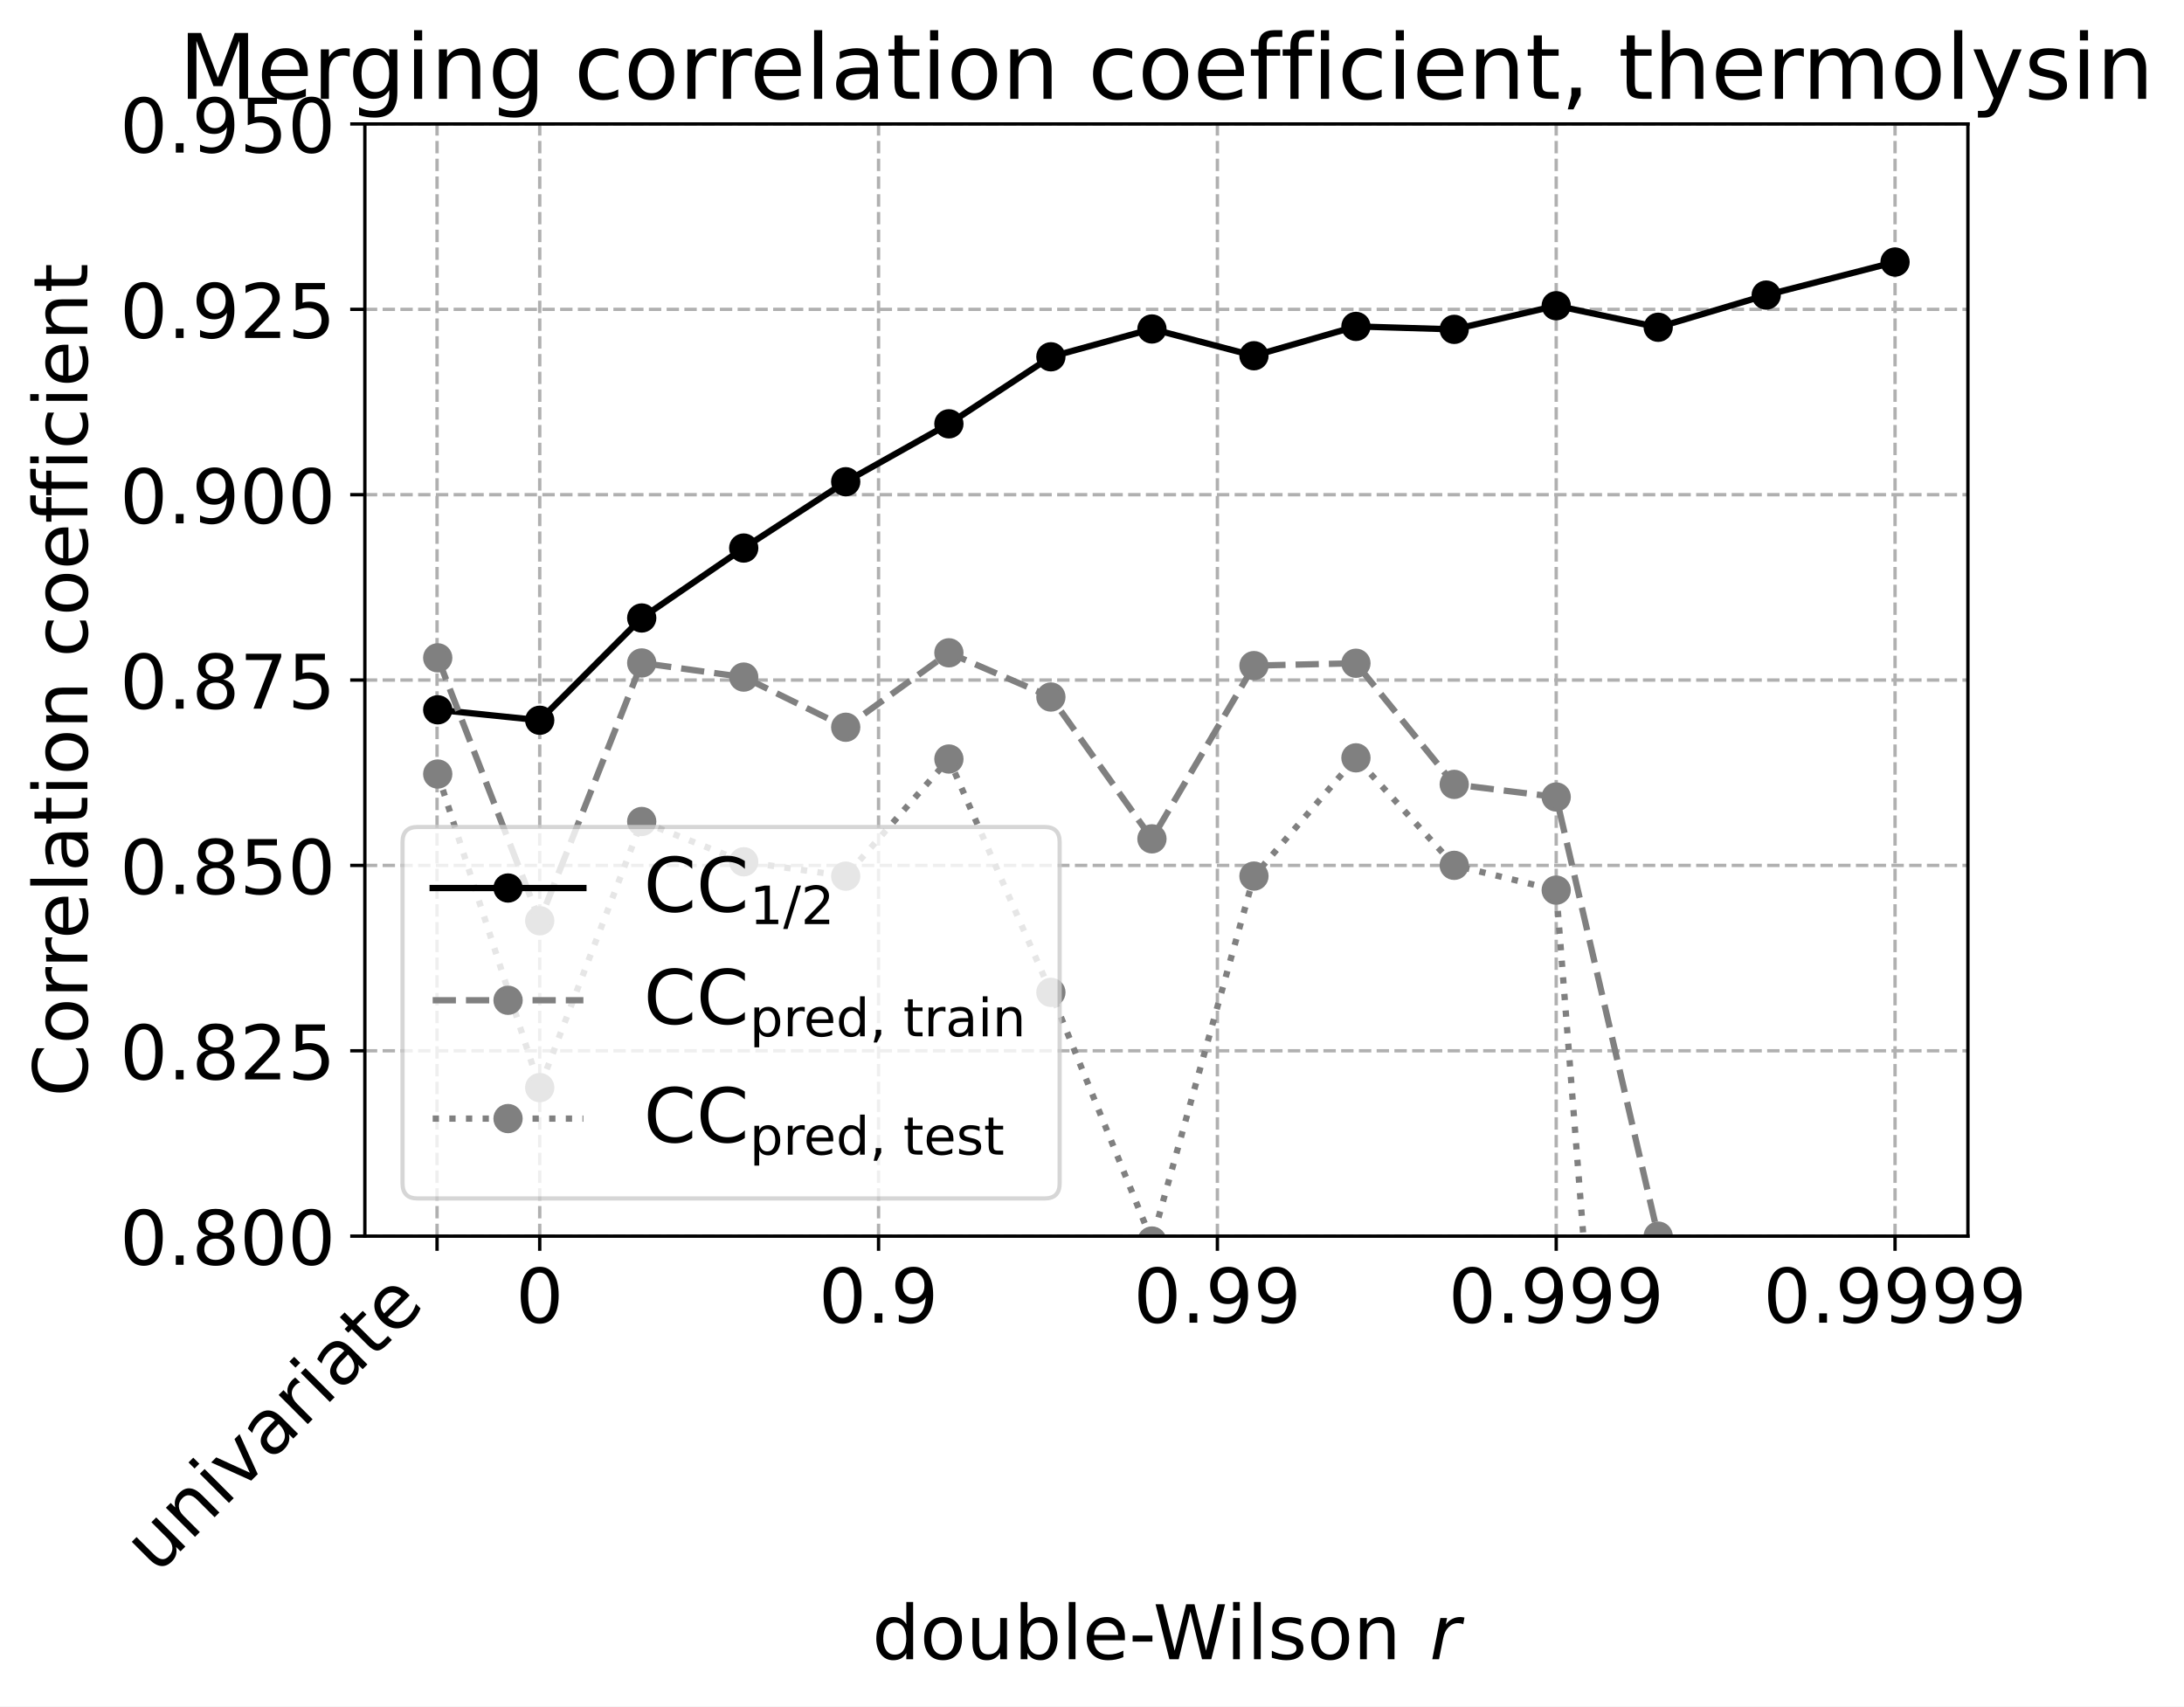
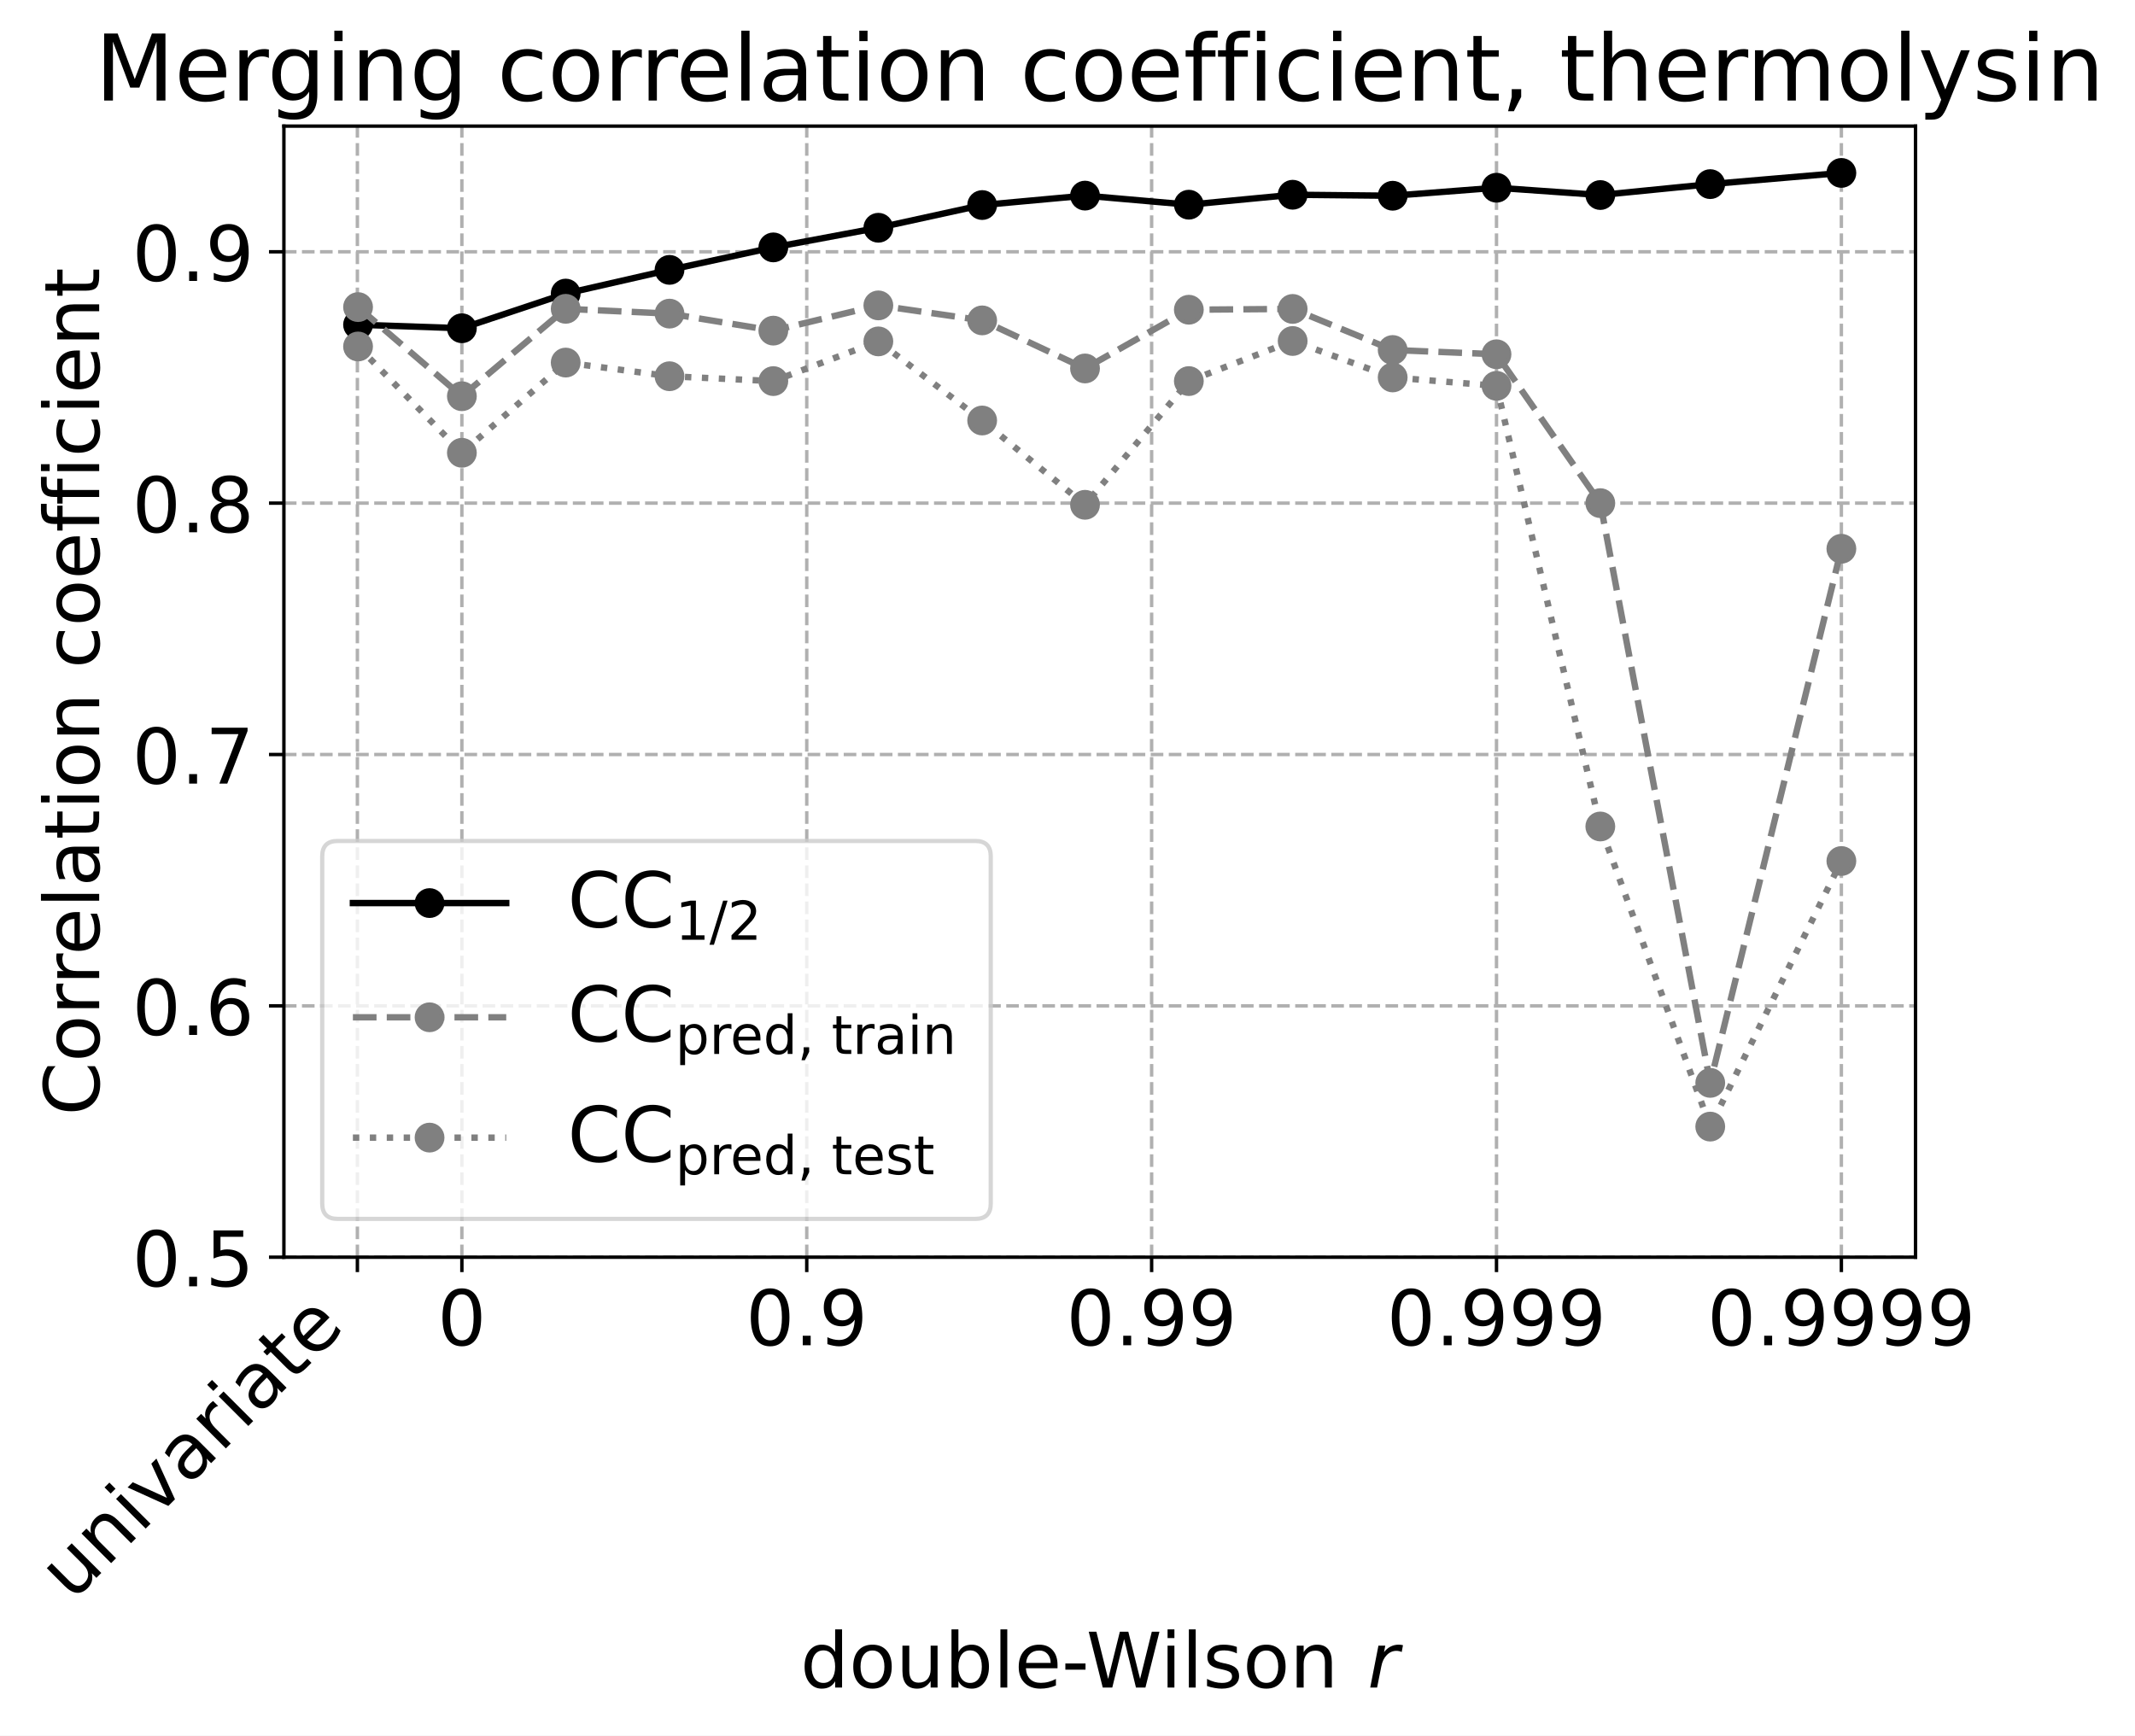
- <svg xmlns="http://www.w3.org/2000/svg" xmlns:xlink="http://www.w3.org/1999/xlink" width="521.678pt" height="407.601pt" viewBox="0 0 521.678 407.601" version="1.1">
+ <svg xmlns="http://www.w3.org/2000/svg" xmlns:xlink="http://www.w3.org/1999/xlink" width="501.273pt" height="407.537pt" viewBox="0 0 501.273 407.537" version="1.1">
  <defs>
    <style type="text/css">*{stroke-linejoin: round; stroke-linecap: butt}</style>
  </defs>
  <g id="figure_1">
    <g id="patch_1">
-       <path d="M 0 407.601  L 521.678 407.601  L 521.678 0  L 0 0  z " style="fill: #ffffff" />
+       <path d="M 0 407.537  L 501.273 407.537  L 501.273 0  L 0 0  z " style="fill: #ffffff" />
    </g>
    <g id="axes_1">
      <g id="patch_2">
-         <path d="M 87.151 295.271  L 470.061 295.271  L 470.061 29.613  L 87.151 29.613  z " style="fill: #ffffff" />
+         <path d="M 66.656 295.207  L 449.745 295.207  L 449.745 29.613  L 66.656 29.613  z " style="fill: #ffffff" />
      </g>
      <g id="matplotlib.axis_1">
        <g id="xtick_1">
          <g id="line2d_1">
-             <path d="M 452.656 295.271  L 452.656 29.613  " clip-path="url(#p4757e6150f)" style="fill: none; stroke-dasharray: 2.96,1.28; stroke-dashoffset: 0; stroke: #b0b0b0; stroke-width: 0.8" />
+             <path d="M 432.332 295.207  L 432.332 29.613  " clip-path="url(#pc3a286c9ad)" style="fill: none; stroke-dasharray: 2.96,1.28; stroke-dashoffset: 0; stroke: #b0b0b0; stroke-width: 0.8" />
          </g>
          <g id="line2d_2">
            <defs>
-               <path id="m4e1658c3b3" d="M 0 0  L 0 3.5  " style="stroke: #000000; stroke-width: 0.8" />
+               <path id="mf266b3d549" d="M 0 0  L 0 3.5  " style="stroke: #000000; stroke-width: 0.8" />
            </defs>
            <g>
-               <use xlink:href="#m4e1658c3b3" x="452.656" y="295.271" style="stroke: #000000; stroke-width: 0.8" />
+               <use xlink:href="#mf266b3d549" x="432.332" y="295.207" style="stroke: #000000; stroke-width: 0.8" />
            </g>
          </g>
          <g id="text_1">
-             <text style="font: 18px 'DejaVu Sans', 'Bitstream Vera Sans', 'Computer Modern Sans Serif', 'Lucida Grande', 'Verdana', 'Geneva', 'Lucid', 'Arial', 'Helvetica', 'Avant Garde', sans-serif; text-anchor: middle" x="452.656" y="315.948" transform="rotate(-0 452.6558 315.9477)">0.9999</text>
+             <text style="font: 18px 'DejaVu Sans', 'Bitstream Vera Sans', 'Computer Modern Sans Serif', 'Lucida Grande', 'Verdana', 'Geneva', 'Lucid', 'Arial', 'Helvetica', 'Avant Garde', sans-serif; text-anchor: middle" x="432.332" y="315.884" transform="rotate(-0 432.3323 315.8841)">0.9999</text>
          </g>
        </g>
        <g id="xtick_2">
          <g id="line2d_3">
-             <path d="M 371.722 295.271  L 371.722 29.613  " clip-path="url(#p4757e6150f)" style="fill: none; stroke-dasharray: 2.96,1.28; stroke-dashoffset: 0; stroke: #b0b0b0; stroke-width: 0.8" />
+             <path d="M 351.36 295.207  L 351.36 29.613  " clip-path="url(#pc3a286c9ad)" style="fill: none; stroke-dasharray: 2.96,1.28; stroke-dashoffset: 0; stroke: #b0b0b0; stroke-width: 0.8" />
          </g>
          <g id="line2d_4">
            <g>
-               <use xlink:href="#m4e1658c3b3" x="371.722" y="295.271" style="stroke: #000000; stroke-width: 0.8" />
+               <use xlink:href="#mf266b3d549" x="351.36" y="295.207" style="stroke: #000000; stroke-width: 0.8" />
            </g>
          </g>
          <g id="text_2">
-             <text style="font: 18px 'DejaVu Sans', 'Bitstream Vera Sans', 'Computer Modern Sans Serif', 'Lucida Grande', 'Verdana', 'Geneva', 'Lucid', 'Arial', 'Helvetica', 'Avant Garde', sans-serif; text-anchor: middle" x="371.722" y="315.948" transform="rotate(-0 371.7218 315.9477)">0.999</text>
+             <text style="font: 18px 'DejaVu Sans', 'Bitstream Vera Sans', 'Computer Modern Sans Serif', 'Lucida Grande', 'Verdana', 'Geneva', 'Lucid', 'Arial', 'Helvetica', 'Avant Garde', sans-serif; text-anchor: middle" x="351.36" y="315.884" transform="rotate(-0 351.3603 315.8841)">0.999</text>
          </g>
        </g>
        <g id="xtick_3">
          <g id="line2d_5">
-             <path d="M 290.788 295.271  L 290.788 29.613  " clip-path="url(#p4757e6150f)" style="fill: none; stroke-dasharray: 2.96,1.28; stroke-dashoffset: 0; stroke: #b0b0b0; stroke-width: 0.8" />
+             <path d="M 270.388 295.207  L 270.388 29.613  " clip-path="url(#pc3a286c9ad)" style="fill: none; stroke-dasharray: 2.96,1.28; stroke-dashoffset: 0; stroke: #b0b0b0; stroke-width: 0.8" />
          </g>
          <g id="line2d_6">
            <g>
-               <use xlink:href="#m4e1658c3b3" x="290.788" y="295.271" style="stroke: #000000; stroke-width: 0.8" />
+               <use xlink:href="#mf266b3d549" x="270.388" y="295.207" style="stroke: #000000; stroke-width: 0.8" />
            </g>
          </g>
          <g id="text_3">
-             <text style="font: 18px 'DejaVu Sans', 'Bitstream Vera Sans', 'Computer Modern Sans Serif', 'Lucida Grande', 'Verdana', 'Geneva', 'Lucid', 'Arial', 'Helvetica', 'Avant Garde', sans-serif; text-anchor: middle" x="290.788" y="315.948" transform="rotate(-0 290.7878 315.9477)">0.99</text>
+             <text style="font: 18px 'DejaVu Sans', 'Bitstream Vera Sans', 'Computer Modern Sans Serif', 'Lucida Grande', 'Verdana', 'Geneva', 'Lucid', 'Arial', 'Helvetica', 'Avant Garde', sans-serif; text-anchor: middle" x="270.388" y="315.884" transform="rotate(-0 270.3882 315.8841)">0.99</text>
          </g>
        </g>
        <g id="xtick_4">
          <g id="line2d_7">
-             <path d="M 209.854 295.271  L 209.854 29.613  " clip-path="url(#p4757e6150f)" style="fill: none; stroke-dasharray: 2.96,1.28; stroke-dashoffset: 0; stroke: #b0b0b0; stroke-width: 0.8" />
+             <path d="M 189.416 295.207  L 189.416 29.613  " clip-path="url(#pc3a286c9ad)" style="fill: none; stroke-dasharray: 2.96,1.28; stroke-dashoffset: 0; stroke: #b0b0b0; stroke-width: 0.8" />
          </g>
          <g id="line2d_8">
            <g>
-               <use xlink:href="#m4e1658c3b3" x="209.854" y="295.271" style="stroke: #000000; stroke-width: 0.8" />
+               <use xlink:href="#mf266b3d549" x="189.416" y="295.207" style="stroke: #000000; stroke-width: 0.8" />
            </g>
          </g>
          <g id="text_4">
-             <text style="font: 18px 'DejaVu Sans', 'Bitstream Vera Sans', 'Computer Modern Sans Serif', 'Lucida Grande', 'Verdana', 'Geneva', 'Lucid', 'Arial', 'Helvetica', 'Avant Garde', sans-serif; text-anchor: middle" x="209.854" y="315.948" transform="rotate(-0 209.8538 315.9477)">0.9</text>
+             <text style="font: 18px 'DejaVu Sans', 'Bitstream Vera Sans', 'Computer Modern Sans Serif', 'Lucida Grande', 'Verdana', 'Geneva', 'Lucid', 'Arial', 'Helvetica', 'Avant Garde', sans-serif; text-anchor: middle" x="189.416" y="315.884" transform="rotate(-0 189.4162 315.8841)">0.9</text>
          </g>
        </g>
        <g id="xtick_5">
          <g id="line2d_9">
-             <path d="M 128.92 295.271  L 128.92 29.613  " clip-path="url(#p4757e6150f)" style="fill: none; stroke-dasharray: 2.96,1.28; stroke-dashoffset: 0; stroke: #b0b0b0; stroke-width: 0.8" />
+             <path d="M 108.444 295.207  L 108.444 29.613  " clip-path="url(#pc3a286c9ad)" style="fill: none; stroke-dasharray: 2.96,1.28; stroke-dashoffset: 0; stroke: #b0b0b0; stroke-width: 0.8" />
          </g>
          <g id="line2d_10">
            <g>
-               <use xlink:href="#m4e1658c3b3" x="128.92" y="295.271" style="stroke: #000000; stroke-width: 0.8" />
+               <use xlink:href="#mf266b3d549" x="108.444" y="295.207" style="stroke: #000000; stroke-width: 0.8" />
            </g>
          </g>
          <g id="text_5">
-             <text style="font: 18px 'DejaVu Sans', 'Bitstream Vera Sans', 'Computer Modern Sans Serif', 'Lucida Grande', 'Verdana', 'Geneva', 'Lucid', 'Arial', 'Helvetica', 'Avant Garde', sans-serif; text-anchor: middle" x="128.92" y="315.948" transform="rotate(-0 128.9198 315.9477)">0</text>
+             <text style="font: 18px 'DejaVu Sans', 'Bitstream Vera Sans', 'Computer Modern Sans Serif', 'Lucida Grande', 'Verdana', 'Geneva', 'Lucid', 'Arial', 'Helvetica', 'Avant Garde', sans-serif; text-anchor: middle" x="108.444" y="315.884" transform="rotate(-0 108.4441 315.8841)">0</text>
          </g>
        </g>
        <g id="xtick_6">
          <g id="line2d_11">
-             <path d="M 104.397 295.271  L 104.397 29.613  " clip-path="url(#p4757e6150f)" style="fill: none; stroke-dasharray: 2.96,1.28; stroke-dashoffset: 0; stroke: #b0b0b0; stroke-width: 0.8" />
+             <path d="M 83.91 295.207  L 83.91 29.613  " clip-path="url(#pc3a286c9ad)" style="fill: none; stroke-dasharray: 2.96,1.28; stroke-dashoffset: 0; stroke: #b0b0b0; stroke-width: 0.8" />
          </g>
          <g id="line2d_12">
            <g>
-               <use xlink:href="#m4e1658c3b3" x="104.397" y="295.271" style="stroke: #000000; stroke-width: 0.8" />
+               <use xlink:href="#mf266b3d549" x="83.91" y="295.207" style="stroke: #000000; stroke-width: 0.8" />
            </g>
          </g>
          <g id="text_6">
-             <text style="font: 18px 'DejaVu Sans', 'Bitstream Vera Sans', 'Computer Modern Sans Serif', 'Lucida Grande', 'Verdana', 'Geneva', 'Lucid', 'Arial', 'Helvetica', 'Avant Garde', sans-serif" transform="translate(37.35843 376.3331) rotate(-45)">univariate</text>
+             <text style="font: 18px 'DejaVu Sans', 'Bitstream Vera Sans', 'Computer Modern Sans Serif', 'Lucida Grande', 'Verdana', 'Geneva', 'Lucid', 'Arial', 'Helvetica', 'Avant Garde', sans-serif" transform="translate(16.87123 376.2695) rotate(-45)">univariate</text>
          </g>
        </g>
        <g id="text_7">
-           <g transform="translate(208.316 396.6573)">
+           <g transform="translate(187.9107 396.5937)">
            <text>
              <tspan style="font: 18px 'DejaVu Sans'" x="0 11.426 22.438 33.847 45.272 50.273 61.348 67.843 85.641 90.642 95.643 105.021 116.033 127.441" y="-0.328">double-Wilson </tspan>
              <tspan style="font: oblique 18px 'DejaVu Sans'" x="133.163" y="-0.328">r</tspan>
            </text>
          </g>
        </g>
      </g>
      <g id="matplotlib.axis_2">
        <g id="ytick_1">
          <g id="line2d_13">
-             <path d="M 87.151 295.271  L 470.061 295.271  " clip-path="url(#p4757e6150f)" style="fill: none; stroke-dasharray: 2.96,1.28; stroke-dashoffset: 0; stroke: #b0b0b0; stroke-width: 0.8" />
+             <path d="M 66.656 295.207  L 449.745 295.207  " clip-path="url(#pc3a286c9ad)" style="fill: none; stroke-dasharray: 2.96,1.28; stroke-dashoffset: 0; stroke: #b0b0b0; stroke-width: 0.8" />
          </g>
          <g id="line2d_14">
            <defs>
-               <path id="m8e220b6752" d="M 0 0  L -3.5 0  " style="stroke: #000000; stroke-width: 0.8" />
+               <path id="m25aaa52e9e" d="M 0 0  L -3.5 0  " style="stroke: #000000; stroke-width: 0.8" />
            </defs>
            <g>
-               <use xlink:href="#m8e220b6752" x="87.151" y="295.271" style="stroke: #000000; stroke-width: 0.8" />
+               <use xlink:href="#m25aaa52e9e" x="66.656" y="295.207" style="stroke: #000000; stroke-width: 0.8" />
            </g>
          </g>
          <g id="text_8">
-             <text style="font: 18px 'DejaVu Sans', 'Bitstream Vera Sans', 'Computer Modern Sans Serif', 'Lucida Grande', 'Verdana', 'Geneva', 'Lucid', 'Arial', 'Helvetica', 'Avant Garde', sans-serif; text-anchor: end" x="80.151" y="302.109" transform="rotate(-0 80.15125 302.1091)">0.800</text>
+             <text style="font: 18px 'DejaVu Sans', 'Bitstream Vera Sans', 'Computer Modern Sans Serif', 'Lucida Grande', 'Verdana', 'Geneva', 'Lucid', 'Arial', 'Helvetica', 'Avant Garde', sans-serif; text-anchor: end" x="59.656" y="302.045" transform="rotate(-0 59.65595 302.0455)">0.5</text>
          </g>
        </g>
        <g id="ytick_2">
          <g id="line2d_15">
-             <path d="M 87.151 250.994  L 470.061 250.994  " clip-path="url(#p4757e6150f)" style="fill: none; stroke-dasharray: 2.96,1.28; stroke-dashoffset: 0; stroke: #b0b0b0; stroke-width: 0.8" />
+             <path d="M 66.656 236.186  L 449.745 236.186  " clip-path="url(#pc3a286c9ad)" style="fill: none; stroke-dasharray: 2.96,1.28; stroke-dashoffset: 0; stroke: #b0b0b0; stroke-width: 0.8" />
          </g>
          <g id="line2d_16">
            <g>
-               <use xlink:href="#m8e220b6752" x="87.151" y="250.994" style="stroke: #000000; stroke-width: 0.8" />
+               <use xlink:href="#m25aaa52e9e" x="66.656" y="236.186" style="stroke: #000000; stroke-width: 0.8" />
            </g>
          </g>
          <g id="text_9">
-             <text style="font: 18px 'DejaVu Sans', 'Bitstream Vera Sans', 'Computer Modern Sans Serif', 'Lucida Grande', 'Verdana', 'Geneva', 'Lucid', 'Arial', 'Helvetica', 'Avant Garde', sans-serif; text-anchor: end" x="80.151" y="257.833" transform="rotate(-0 80.15125 257.8328)">0.825</text>
+             <text style="font: 18px 'DejaVu Sans', 'Bitstream Vera Sans', 'Computer Modern Sans Serif', 'Lucida Grande', 'Verdana', 'Geneva', 'Lucid', 'Arial', 'Helvetica', 'Avant Garde', sans-serif; text-anchor: end" x="59.656" y="243.025" transform="rotate(-0 59.65595 243.0245)">0.6</text>
          </g>
        </g>
        <g id="ytick_3">
          <g id="line2d_17">
-             <path d="M 87.151 206.718  L 470.061 206.718  " clip-path="url(#p4757e6150f)" style="fill: none; stroke-dasharray: 2.96,1.28; stroke-dashoffset: 0; stroke: #b0b0b0; stroke-width: 0.8" />
+             <path d="M 66.656 177.165  L 449.745 177.165  " clip-path="url(#pc3a286c9ad)" style="fill: none; stroke-dasharray: 2.96,1.28; stroke-dashoffset: 0; stroke: #b0b0b0; stroke-width: 0.8" />
          </g>
          <g id="line2d_18">
            <g>
-               <use xlink:href="#m8e220b6752" x="87.151" y="206.718" style="stroke: #000000; stroke-width: 0.8" />
+               <use xlink:href="#m25aaa52e9e" x="66.656" y="177.165" style="stroke: #000000; stroke-width: 0.8" />
            </g>
          </g>
          <g id="text_10">
-             <text style="font: 18px 'DejaVu Sans', 'Bitstream Vera Sans', 'Computer Modern Sans Serif', 'Lucida Grande', 'Verdana', 'Geneva', 'Lucid', 'Arial', 'Helvetica', 'Avant Garde', sans-serif; text-anchor: end" x="80.151" y="213.556" transform="rotate(-0 80.15125 213.5565)">0.850</text>
+             <text style="font: 18px 'DejaVu Sans', 'Bitstream Vera Sans', 'Computer Modern Sans Serif', 'Lucida Grande', 'Verdana', 'Geneva', 'Lucid', 'Arial', 'Helvetica', 'Avant Garde', sans-serif; text-anchor: end" x="59.656" y="184.004" transform="rotate(-0 59.65595 184.0036)">0.7</text>
          </g>
        </g>
        <g id="ytick_4">
          <g id="line2d_19">
-             <path d="M 87.151 162.442  L 470.061 162.442  " clip-path="url(#p4757e6150f)" style="fill: none; stroke-dasharray: 2.96,1.28; stroke-dashoffset: 0; stroke: #b0b0b0; stroke-width: 0.8" />
+             <path d="M 66.656 118.144  L 449.745 118.144  " clip-path="url(#pc3a286c9ad)" style="fill: none; stroke-dasharray: 2.96,1.28; stroke-dashoffset: 0; stroke: #b0b0b0; stroke-width: 0.8" />
          </g>
          <g id="line2d_20">
            <g>
-               <use xlink:href="#m8e220b6752" x="87.151" y="162.442" style="stroke: #000000; stroke-width: 0.8" />
+               <use xlink:href="#m25aaa52e9e" x="66.656" y="118.144" style="stroke: #000000; stroke-width: 0.8" />
            </g>
          </g>
          <g id="text_11">
-             <text style="font: 18px 'DejaVu Sans', 'Bitstream Vera Sans', 'Computer Modern Sans Serif', 'Lucida Grande', 'Verdana', 'Geneva', 'Lucid', 'Arial', 'Helvetica', 'Avant Garde', sans-serif; text-anchor: end" x="80.151" y="169.28" transform="rotate(-0 80.15125 169.2802)">0.875</text>
+             <text style="font: 18px 'DejaVu Sans', 'Bitstream Vera Sans', 'Computer Modern Sans Serif', 'Lucida Grande', 'Verdana', 'Geneva', 'Lucid', 'Arial', 'Helvetica', 'Avant Garde', sans-serif; text-anchor: end" x="59.656" y="124.983" transform="rotate(-0 59.65595 124.9826)">0.8</text>
          </g>
        </g>
        <g id="ytick_5">
          <g id="line2d_21">
-             <path d="M 87.151 118.165  L 470.061 118.165  " clip-path="url(#p4757e6150f)" style="fill: none; stroke-dasharray: 2.96,1.28; stroke-dashoffset: 0; stroke: #b0b0b0; stroke-width: 0.8" />
+             <path d="M 66.656 59.123  L 449.745 59.123  " clip-path="url(#pc3a286c9ad)" style="fill: none; stroke-dasharray: 2.96,1.28; stroke-dashoffset: 0; stroke: #b0b0b0; stroke-width: 0.8" />
          </g>
          <g id="line2d_22">
            <g>
-               <use xlink:href="#m8e220b6752" x="87.151" y="118.165" style="stroke: #000000; stroke-width: 0.8" />
+               <use xlink:href="#m25aaa52e9e" x="66.656" y="59.123" style="stroke: #000000; stroke-width: 0.8" />
            </g>
          </g>
          <g id="text_12">
-             <text style="font: 18px 'DejaVu Sans', 'Bitstream Vera Sans', 'Computer Modern Sans Serif', 'Lucida Grande', 'Verdana', 'Geneva', 'Lucid', 'Arial', 'Helvetica', 'Avant Garde', sans-serif; text-anchor: end" x="80.151" y="125.004" transform="rotate(-0 80.15125 125.0039)">0.900</text>
-           </g>
-         </g>
-         <g id="ytick_6">
-           <g id="line2d_23">
-             <path d="M 87.151 73.889  L 470.061 73.889  " clip-path="url(#p4757e6150f)" style="fill: none; stroke-dasharray: 2.96,1.28; stroke-dashoffset: 0; stroke: #b0b0b0; stroke-width: 0.8" />
-           </g>
-           <g id="line2d_24">
-             <g>
-               <use xlink:href="#m8e220b6752" x="87.151" y="73.889" style="stroke: #000000; stroke-width: 0.8" />
-             </g>
-           </g>
-           <g id="text_13">
-             <text style="font: 18px 'DejaVu Sans', 'Bitstream Vera Sans', 'Computer Modern Sans Serif', 'Lucida Grande', 'Verdana', 'Geneva', 'Lucid', 'Arial', 'Helvetica', 'Avant Garde', sans-serif; text-anchor: end" x="80.151" y="80.728" transform="rotate(-0 80.15125 80.72754)">0.925</text>
-           </g>
-         </g>
-         <g id="ytick_7">
-           <g id="line2d_25">
-             <path d="M 87.151 29.613  L 470.061 29.613  " clip-path="url(#p4757e6150f)" style="fill: none; stroke-dasharray: 2.96,1.28; stroke-dashoffset: 0; stroke: #b0b0b0; stroke-width: 0.8" />
-           </g>
-           <g id="line2d_26">
-             <g>
-               <use xlink:href="#m8e220b6752" x="87.151" y="29.613" style="stroke: #000000; stroke-width: 0.8" />
-             </g>
-           </g>
-           <g id="text_14">
-             <text style="font: 18px 'DejaVu Sans', 'Bitstream Vera Sans', 'Computer Modern Sans Serif', 'Lucida Grande', 'Verdana', 'Geneva', 'Lucid', 'Arial', 'Helvetica', 'Avant Garde', sans-serif; text-anchor: end" x="80.151" y="36.451" transform="rotate(-0 80.15125 36.45122)">0.950</text>
-           </g>
-         </g>
-         <g id="text_15">
-           <text style="font: 18px 'DejaVu Sans', 'Bitstream Vera Sans', 'Computer Modern Sans Serif', 'Lucida Grande', 'Verdana', 'Geneva', 'Lucid', 'Arial', 'Helvetica', 'Avant Garde', sans-serif; text-anchor: middle" x="20.877" y="162.442" transform="rotate(-90 20.87719 162.4416)">Correlation coefficient</text>
-         </g>
-       </g>
-       <g id="line2d_27">
-         <path d="M 104.556 169.551  L 128.92 172.044  L 153.283 147.614  L 177.647 130.908  L 202.01 115.072  L 226.656 101.236  L 251.02 85.228  L 275.157 78.581  L 299.521 84.977  L 323.885 77.97  L 347.358 78.676  L 371.722 73.03  L 396.085 78.173  L 421.884 70.484  L 452.656 62.594  " clip-path="url(#p4757e6150f)" style="fill: none; stroke: #000000; stroke-width: 1.5; stroke-linecap: square" />
+             <text style="font: 18px 'DejaVu Sans', 'Bitstream Vera Sans', 'Computer Modern Sans Serif', 'Lucida Grande', 'Verdana', 'Geneva', 'Lucid', 'Arial', 'Helvetica', 'Avant Garde', sans-serif; text-anchor: end" x="59.656" y="65.962" transform="rotate(-0 59.65595 65.96169)">0.9</text>
+           </g>
+         </g>
+         <g id="text_13">
+           <text style="font: 18px 'DejaVu Sans', 'Bitstream Vera Sans', 'Computer Modern Sans Serif', 'Lucida Grande', 'Verdana', 'Geneva', 'Lucid', 'Arial', 'Helvetica', 'Avant Garde', sans-serif; text-anchor: middle" x="23.287" y="162.41" transform="rotate(-90 23.28689 162.4098)">Correlation coefficient</text>
+         </g>
+       </g>
+       <g id="line2d_23">
+         <path d="M 84.069 76.248  L 108.444 77.078  L 132.819 68.937  L 157.194 63.37  L 181.569 58.092  L 206.227 53.481  L 230.602 48.147  L 254.751 45.932  L 279.126 48.063  L 303.501 45.728  L 326.985 45.963  L 351.36 44.082  L 375.735 45.796  L 401.546 43.233  L 432.332 40.604  " clip-path="url(#pc3a286c9ad)" style="fill: none; stroke: #000000; stroke-width: 1.5; stroke-linecap: square" />
        <defs>
-           <path id="mfdc4a2aaae" d="M 0 3  C 0.796 3 1.559 2.684 2.121 2.121  C 2.684 1.559 3 0.796 3 0  C 3 -0.796 2.684 -1.559 2.121 -2.121  C 1.559 -2.684 0.796 -3 0 -3  C -0.796 -3 -1.559 -2.684 -2.121 -2.121  C -2.684 -1.559 -3 -0.796 -3 0  C -3 0.796 -2.684 1.559 -2.121 2.121  C -1.559 2.684 -0.796 3 0 3  z " style="stroke: #000000" />
+           <path id="m4bb4b03a05" d="M 0 3  C 0.796 3 1.559 2.684 2.121 2.121  C 2.684 1.559 3 0.796 3 0  C 3 -0.796 2.684 -1.559 2.121 -2.121  C 1.559 -2.684 0.796 -3 0 -3  C -0.796 -3 -1.559 -2.684 -2.121 -2.121  C -2.684 -1.559 -3 -0.796 -3 0  C -3 0.796 -2.684 1.559 -2.121 2.121  C -1.559 2.684 -0.796 3 0 3  z " style="stroke: #000000" />
        </defs>
-         <g clip-path="url(#p4757e6150f)">
-           <use xlink:href="#mfdc4a2aaae" x="104.556" y="169.551" style="stroke: #000000" />
-           <use xlink:href="#mfdc4a2aaae" x="128.92" y="172.044" style="stroke: #000000" />
-           <use xlink:href="#mfdc4a2aaae" x="153.283" y="147.614" style="stroke: #000000" />
-           <use xlink:href="#mfdc4a2aaae" x="177.647" y="130.908" style="stroke: #000000" />
-           <use xlink:href="#mfdc4a2aaae" x="202.01" y="115.072" style="stroke: #000000" />
-           <use xlink:href="#mfdc4a2aaae" x="226.656" y="101.236" style="stroke: #000000" />
-           <use xlink:href="#mfdc4a2aaae" x="251.02" y="85.228" style="stroke: #000000" />
-           <use xlink:href="#mfdc4a2aaae" x="275.157" y="78.581" style="stroke: #000000" />
-           <use xlink:href="#mfdc4a2aaae" x="299.521" y="84.977" style="stroke: #000000" />
-           <use xlink:href="#mfdc4a2aaae" x="323.885" y="77.97" style="stroke: #000000" />
-           <use xlink:href="#mfdc4a2aaae" x="347.358" y="78.676" style="stroke: #000000" />
-           <use xlink:href="#mfdc4a2aaae" x="371.722" y="73.03" style="stroke: #000000" />
-           <use xlink:href="#mfdc4a2aaae" x="396.085" y="78.173" style="stroke: #000000" />
-           <use xlink:href="#mfdc4a2aaae" x="421.884" y="70.484" style="stroke: #000000" />
-           <use xlink:href="#mfdc4a2aaae" x="452.656" y="62.594" style="stroke: #000000" />
-         </g>
-       </g>
-       <g id="line2d_28">
-         <path d="M 104.556 157.131  L 128.92 219.936  L 153.283 158.354  L 177.647 161.732  L 202.01 173.715  L 226.656 155.933  L 251.02 166.497  L 275.157 200.371  L 299.521 158.991  L 323.885 158.426  L 347.358 187.362  L 371.722 190.375  L 396.085 295.268  L 403.243 408.601  M 446.018 408.601  L 452.656 327.417  " clip-path="url(#p4757e6150f)" style="fill: none; stroke-dasharray: 5.55,2.4; stroke-dashoffset: 0; stroke: #808080; stroke-width: 1.5" />
+         <g clip-path="url(#pc3a286c9ad)">
+           <use xlink:href="#m4bb4b03a05" x="84.069" y="76.248" style="stroke: #000000" />
+           <use xlink:href="#m4bb4b03a05" x="108.444" y="77.078" style="stroke: #000000" />
+           <use xlink:href="#m4bb4b03a05" x="132.819" y="68.937" style="stroke: #000000" />
+           <use xlink:href="#m4bb4b03a05" x="157.194" y="63.37" style="stroke: #000000" />
+           <use xlink:href="#m4bb4b03a05" x="181.569" y="58.092" style="stroke: #000000" />
+           <use xlink:href="#m4bb4b03a05" x="206.227" y="53.481" style="stroke: #000000" />
+           <use xlink:href="#m4bb4b03a05" x="230.602" y="48.147" style="stroke: #000000" />
+           <use xlink:href="#m4bb4b03a05" x="254.751" y="45.932" style="stroke: #000000" />
+           <use xlink:href="#m4bb4b03a05" x="279.126" y="48.063" style="stroke: #000000" />
+           <use xlink:href="#m4bb4b03a05" x="303.501" y="45.728" style="stroke: #000000" />
+           <use xlink:href="#m4bb4b03a05" x="326.985" y="45.963" style="stroke: #000000" />
+           <use xlink:href="#m4bb4b03a05" x="351.36" y="44.082" style="stroke: #000000" />
+           <use xlink:href="#m4bb4b03a05" x="375.735" y="45.796" style="stroke: #000000" />
+           <use xlink:href="#m4bb4b03a05" x="401.546" y="43.233" style="stroke: #000000" />
+           <use xlink:href="#m4bb4b03a05" x="432.332" y="40.604" style="stroke: #000000" />
+         </g>
+       </g>
+       <g id="line2d_24">
+         <path d="M 84.069 72.109  L 108.444 93.039  L 132.819 72.516  L 157.194 73.642  L 181.569 77.635  L 206.227 71.709  L 230.602 75.23  L 254.751 86.518  L 279.126 72.728  L 303.501 72.54  L 326.985 82.183  L 351.36 83.187  L 375.735 118.143  L 401.546 254.275  L 432.332 128.857  " clip-path="url(#pc3a286c9ad)" style="fill: none; stroke-dasharray: 5.55,2.4; stroke-dashoffset: 0; stroke: #808080; stroke-width: 1.5" />
        <defs>
-           <path id="mcc6b027a83" d="M 0 3  C 0.796 3 1.559 2.684 2.121 2.121  C 2.684 1.559 3 0.796 3 0  C 3 -0.796 2.684 -1.559 2.121 -2.121  C 1.559 -2.684 0.796 -3 0 -3  C -0.796 -3 -1.559 -2.684 -2.121 -2.121  C -2.684 -1.559 -3 -0.796 -3 0  C -3 0.796 -2.684 1.559 -2.121 2.121  C -1.559 2.684 -0.796 3 0 3  z " style="stroke: #808080" />
+           <path id="m26cbabd48b" d="M 0 3  C 0.796 3 1.559 2.684 2.121 2.121  C 2.684 1.559 3 0.796 3 0  C 3 -0.796 2.684 -1.559 2.121 -2.121  C 1.559 -2.684 0.796 -3 0 -3  C -0.796 -3 -1.559 -2.684 -2.121 -2.121  C -2.684 -1.559 -3 -0.796 -3 0  C -3 0.796 -2.684 1.559 -2.121 2.121  C -1.559 2.684 -0.796 3 0 3  z " style="stroke: #808080" />
        </defs>
-         <g clip-path="url(#p4757e6150f)">
-           <use xlink:href="#mcc6b027a83" x="104.556" y="157.131" style="fill: #808080; stroke: #808080" />
-           <use xlink:href="#mcc6b027a83" x="128.92" y="219.936" style="fill: #808080; stroke: #808080" />
-           <use xlink:href="#mcc6b027a83" x="153.283" y="158.354" style="fill: #808080; stroke: #808080" />
-           <use xlink:href="#mcc6b027a83" x="177.647" y="161.732" style="fill: #808080; stroke: #808080" />
-           <use xlink:href="#mcc6b027a83" x="202.01" y="173.715" style="fill: #808080; stroke: #808080" />
-           <use xlink:href="#mcc6b027a83" x="226.656" y="155.933" style="fill: #808080; stroke: #808080" />
-           <use xlink:href="#mcc6b027a83" x="251.02" y="166.497" style="fill: #808080; stroke: #808080" />
-           <use xlink:href="#mcc6b027a83" x="275.157" y="200.371" style="fill: #808080; stroke: #808080" />
-           <use xlink:href="#mcc6b027a83" x="299.521" y="158.991" style="fill: #808080; stroke: #808080" />
-           <use xlink:href="#mcc6b027a83" x="323.885" y="158.426" style="fill: #808080; stroke: #808080" />
-           <use xlink:href="#mcc6b027a83" x="347.358" y="187.362" style="fill: #808080; stroke: #808080" />
-           <use xlink:href="#mcc6b027a83" x="371.722" y="190.375" style="fill: #808080; stroke: #808080" />
-           <use xlink:href="#mcc6b027a83" x="396.085" y="295.268" style="fill: #808080; stroke: #808080" />
-           <use xlink:href="#mcc6b027a83" x="421.884" y="703.76" style="fill: #808080; stroke: #808080" />
-           <use xlink:href="#mcc6b027a83" x="452.656" y="327.417" style="fill: #808080; stroke: #808080" />
-         </g>
-       </g>
-       <g id="line2d_29">
-         <path d="M 104.556 184.888  L 128.92 259.789  L 153.283 196.225  L 177.647 205.851  L 202.01 209.282  L 226.656 181.304  L 251.02 237.041  L 275.157 296.438  L 299.521 209.266  L 323.885 181.021  L 347.358 206.699  L 371.722 212.624  L 387.1 408.601  " clip-path="url(#p4757e6150f)" style="fill: none; stroke-dasharray: 1.5,2.475; stroke-dashoffset: 0; stroke: #808080; stroke-width: 1.5" />
-         <g clip-path="url(#p4757e6150f)">
-           <use xlink:href="#mcc6b027a83" x="104.556" y="184.888" style="fill: #808080; stroke: #808080" />
-           <use xlink:href="#mcc6b027a83" x="128.92" y="259.789" style="fill: #808080; stroke: #808080" />
-           <use xlink:href="#mcc6b027a83" x="153.283" y="196.225" style="fill: #808080; stroke: #808080" />
-           <use xlink:href="#mcc6b027a83" x="177.647" y="205.851" style="fill: #808080; stroke: #808080" />
-           <use xlink:href="#mcc6b027a83" x="202.01" y="209.282" style="fill: #808080; stroke: #808080" />
-           <use xlink:href="#mcc6b027a83" x="226.656" y="181.304" style="fill: #808080; stroke: #808080" />
-           <use xlink:href="#mcc6b027a83" x="251.02" y="237.041" style="fill: #808080; stroke: #808080" />
-           <use xlink:href="#mcc6b027a83" x="275.157" y="296.438" style="fill: #808080; stroke: #808080" />
-           <use xlink:href="#mcc6b027a83" x="299.521" y="209.266" style="fill: #808080; stroke: #808080" />
-           <use xlink:href="#mcc6b027a83" x="323.885" y="181.021" style="fill: #808080; stroke: #808080" />
-           <use xlink:href="#mcc6b027a83" x="347.358" y="206.699" style="fill: #808080; stroke: #808080" />
-           <use xlink:href="#mcc6b027a83" x="371.722" y="212.624" style="fill: #808080; stroke: #808080" />
-           <use xlink:href="#mcc6b027a83" x="396.085" y="523.1" style="fill: #808080; stroke: #808080" />
-           <use xlink:href="#mcc6b027a83" x="421.884" y="734.567" style="fill: #808080; stroke: #808080" />
-           <use xlink:href="#mcc6b027a83" x="452.656" y="547.434" style="fill: #808080; stroke: #808080" />
+         <g clip-path="url(#pc3a286c9ad)">
+           <use xlink:href="#m26cbabd48b" x="84.069" y="72.109" style="fill: #808080; stroke: #808080" />
+           <use xlink:href="#m26cbabd48b" x="108.444" y="93.039" style="fill: #808080; stroke: #808080" />
+           <use xlink:href="#m26cbabd48b" x="132.819" y="72.516" style="fill: #808080; stroke: #808080" />
+           <use xlink:href="#m26cbabd48b" x="157.194" y="73.642" style="fill: #808080; stroke: #808080" />
+           <use xlink:href="#m26cbabd48b" x="181.569" y="77.635" style="fill: #808080; stroke: #808080" />
+           <use xlink:href="#m26cbabd48b" x="206.227" y="71.709" style="fill: #808080; stroke: #808080" />
+           <use xlink:href="#m26cbabd48b" x="230.602" y="75.23" style="fill: #808080; stroke: #808080" />
+           <use xlink:href="#m26cbabd48b" x="254.751" y="86.518" style="fill: #808080; stroke: #808080" />
+           <use xlink:href="#m26cbabd48b" x="279.126" y="72.728" style="fill: #808080; stroke: #808080" />
+           <use xlink:href="#m26cbabd48b" x="303.501" y="72.54" style="fill: #808080; stroke: #808080" />
+           <use xlink:href="#m26cbabd48b" x="326.985" y="82.183" style="fill: #808080; stroke: #808080" />
+           <use xlink:href="#m26cbabd48b" x="351.36" y="83.187" style="fill: #808080; stroke: #808080" />
+           <use xlink:href="#m26cbabd48b" x="375.735" y="118.143" style="fill: #808080; stroke: #808080" />
+           <use xlink:href="#m26cbabd48b" x="401.546" y="254.275" style="fill: #808080; stroke: #808080" />
+           <use xlink:href="#m26cbabd48b" x="432.332" y="128.857" style="fill: #808080; stroke: #808080" />
+         </g>
+       </g>
+       <g id="line2d_25">
+         <path d="M 84.069 81.359  L 108.444 106.32  L 132.819 85.137  L 157.194 88.345  L 181.569 89.488  L 206.227 80.164  L 230.602 98.739  L 254.751 118.533  L 279.126 89.483  L 303.501 80.07  L 326.985 88.627  L 351.36 90.602  L 375.735 194.069  L 401.546 264.541  L 432.332 202.178  " clip-path="url(#pc3a286c9ad)" style="fill: none; stroke-dasharray: 1.5,2.475; stroke-dashoffset: 0; stroke: #808080; stroke-width: 1.5" />
+         <g clip-path="url(#pc3a286c9ad)">
+           <use xlink:href="#m26cbabd48b" x="84.069" y="81.359" style="fill: #808080; stroke: #808080" />
+           <use xlink:href="#m26cbabd48b" x="108.444" y="106.32" style="fill: #808080; stroke: #808080" />
+           <use xlink:href="#m26cbabd48b" x="132.819" y="85.137" style="fill: #808080; stroke: #808080" />
+           <use xlink:href="#m26cbabd48b" x="157.194" y="88.345" style="fill: #808080; stroke: #808080" />
+           <use xlink:href="#m26cbabd48b" x="181.569" y="89.488" style="fill: #808080; stroke: #808080" />
+           <use xlink:href="#m26cbabd48b" x="206.227" y="80.164" style="fill: #808080; stroke: #808080" />
+           <use xlink:href="#m26cbabd48b" x="230.602" y="98.739" style="fill: #808080; stroke: #808080" />
+           <use xlink:href="#m26cbabd48b" x="254.751" y="118.533" style="fill: #808080; stroke: #808080" />
+           <use xlink:href="#m26cbabd48b" x="279.126" y="89.483" style="fill: #808080; stroke: #808080" />
+           <use xlink:href="#m26cbabd48b" x="303.501" y="80.07" style="fill: #808080; stroke: #808080" />
+           <use xlink:href="#m26cbabd48b" x="326.985" y="88.627" style="fill: #808080; stroke: #808080" />
+           <use xlink:href="#m26cbabd48b" x="351.36" y="90.602" style="fill: #808080; stroke: #808080" />
+           <use xlink:href="#m26cbabd48b" x="375.735" y="194.069" style="fill: #808080; stroke: #808080" />
+           <use xlink:href="#m26cbabd48b" x="401.546" y="264.541" style="fill: #808080; stroke: #808080" />
+           <use xlink:href="#m26cbabd48b" x="432.332" y="202.178" style="fill: #808080; stroke: #808080" />
        </g>
      </g>
      <g id="patch_3">
-         <path d="M 87.151 295.271  L 87.151 29.613  " style="fill: none; stroke: #000000; stroke-width: 0.8; stroke-linejoin: miter; stroke-linecap: square" />
+         <path d="M 66.656 295.207  L 66.656 29.613  " style="fill: none; stroke: #000000; stroke-width: 0.8; stroke-linejoin: miter; stroke-linecap: square" />
      </g>
      <g id="patch_4">
-         <path d="M 470.061 295.271  L 470.061 29.613  " style="fill: none; stroke: #000000; stroke-width: 0.8; stroke-linejoin: miter; stroke-linecap: square" />
+         <path d="M 449.745 295.207  L 449.745 29.613  " style="fill: none; stroke: #000000; stroke-width: 0.8; stroke-linejoin: miter; stroke-linecap: square" />
      </g>
      <g id="patch_5">
-         <path d="M 87.151 295.271  L 470.061 295.271  " style="fill: none; stroke: #000000; stroke-width: 0.8; stroke-linejoin: miter; stroke-linecap: square" />
+         <path d="M 66.656 295.207  L 449.745 295.207  " style="fill: none; stroke: #000000; stroke-width: 0.8; stroke-linejoin: miter; stroke-linecap: square" />
      </g>
      <g id="patch_6">
-         <path d="M 87.151 29.613  L 470.061 29.613  " style="fill: none; stroke: #000000; stroke-width: 0.8; stroke-linejoin: miter; stroke-linecap: square" />
-       </g>
-       <g id="text_16">
-         <text style="font: 21.6px 'DejaVu Sans', 'Bitstream Vera Sans', 'Computer Modern Sans Serif', 'Lucida Grande', 'Verdana', 'Geneva', 'Lucid', 'Arial', 'Helvetica', 'Avant Garde', sans-serif; text-anchor: middle" x="278.606" y="23.613" transform="rotate(-0 278.606 23.61263)">Merging correlation coefficient, thermolysin</text>
+         <path d="M 66.656 29.613  L 449.745 29.613  " style="fill: none; stroke: #000000; stroke-width: 0.8; stroke-linejoin: miter; stroke-linecap: square" />
+       </g>
+       <g id="text_14">
+         <text style="font: 21.6px 'DejaVu Sans', 'Bitstream Vera Sans', 'Computer Modern Sans Serif', 'Lucida Grande', 'Verdana', 'Geneva', 'Lucid', 'Arial', 'Helvetica', 'Avant Garde', sans-serif; text-anchor: middle" x="258.201" y="23.613" transform="rotate(-0 258.2007 23.61263)">Merging correlation coefficient, thermolysin</text>
      </g>
      <g id="legend_1">
        <g id="patch_7">
-           <path d="M 99.751 286.271  L 249.511 286.271  Q 253.111 286.271 253.111 282.671  L 253.111 201.139  Q 253.111 197.539 249.511 197.539  L 99.751 197.539  Q 96.151 197.539 96.151 201.139  L 96.151 282.671  Q 96.151 286.271 99.751 286.271  z " style="fill: #ffffff; opacity: 0.8; stroke: #cccccc; stroke-linejoin: miter" />
-         </g>
-         <g id="line2d_30">
-           <path d="M 103.351 212.116  L 121.351 212.116  L 139.351 212.116  " style="fill: none; stroke: #000000; stroke-width: 1.5; stroke-linecap: square" />
+           <path d="M 79.256 286.207  L 229.016 286.207  Q 232.616 286.207 232.616 282.607  L 232.616 201.075  Q 232.616 197.475 229.016 197.475  L 79.256 197.475  Q 75.656 197.475 75.656 201.075  L 75.656 282.607  Q 75.656 286.207 79.256 286.207  z " style="fill: #ffffff; opacity: 0.8; stroke: #cccccc; stroke-linejoin: miter" />
+         </g>
+         <g id="line2d_26">
+           <path d="M 82.856 212.053  L 100.856 212.053  L 118.856 212.053  " style="fill: none; stroke: #000000; stroke-width: 1.5; stroke-linecap: square" />
          <g>
-             <use xlink:href="#mfdc4a2aaae" x="121.351" y="212.116" style="stroke: #000000" />
-           </g>
-         </g>
-         <g id="text_17">
-           <g transform="translate(153.7512 218.4162)">
+             <use xlink:href="#m4bb4b03a05" x="100.856" y="212.053" style="stroke: #000000" />
+           </g>
+         </g>
+         <g id="text_15">
+           <g transform="translate(133.2559 218.3525)">
            <text>
              <tspan style="font: 18px 'DejaVu Sans'" x="0 12.568" y="-0.641">CC</tspan>
              <tspan style="font: 12.6px 'DejaVu Sans'" x="25.309 33.325 37.133" y="2.312">1/2</tspan>
            </text>
          </g>
        </g>
-         <g id="line2d_31">
-           <path d="M 103.351 238.933  L 121.351 238.933  L 139.351 238.933  " style="fill: none; stroke-dasharray: 5.55,2.4; stroke-dashoffset: 0; stroke: #808080; stroke-width: 1.5" />
+         <g id="line2d_27">
+           <path d="M 82.856 238.87  L 100.856 238.87  L 118.856 238.87  " style="fill: none; stroke-dasharray: 5.55,2.4; stroke-dashoffset: 0; stroke: #808080; stroke-width: 1.5" />
          <g>
-             <use xlink:href="#mcc6b027a83" x="121.351" y="238.933" style="fill: #808080; stroke: #808080" />
-           </g>
-         </g>
-         <g id="text_18">
-           <g transform="translate(153.7512 245.2333)">
+             <use xlink:href="#m26cbabd48b" x="100.856" y="238.87" style="fill: #808080; stroke: #808080" />
+           </g>
+         </g>
+         <g id="text_16">
+           <g transform="translate(133.2559 245.1697)">
            <text>
              <tspan style="font: 18px 'DejaVu Sans'" x="0 12.568" y="-0.641">CC</tspan>
              <tspan style="font: 12.6px 'DejaVu Sans'" x="25.309 33.307 38.487 46.239 54.237 58.242 62.248 67.188 72.368 80.089 83.59" y="2.312">pred, train</tspan>
            </text>
          </g>
        </g>
-         <g id="line2d_32">
-           <path d="M 103.351 267.191  L 121.351 267.191  L 139.351 267.191  " style="fill: none; stroke-dasharray: 1.5,2.475; stroke-dashoffset: 0; stroke: #808080; stroke-width: 1.5" />
+         <g id="line2d_28">
+           <path d="M 82.856 267.127  L 100.856 267.127  L 118.856 267.127  " style="fill: none; stroke-dasharray: 1.5,2.475; stroke-dashoffset: 0; stroke: #808080; stroke-width: 1.5" />
          <g>
-             <use xlink:href="#mcc6b027a83" x="121.351" y="267.191" style="fill: #808080; stroke: #808080" />
-           </g>
-         </g>
-         <g id="text_19">
-           <g transform="translate(153.7512 273.4905)">
+             <use xlink:href="#m26cbabd48b" x="100.856" y="267.127" style="fill: #808080; stroke: #808080" />
+           </g>
+         </g>
+         <g id="text_17">
+           <g transform="translate(133.2559 273.4269)">
            <text>
              <tspan style="font: 18px 'DejaVu Sans'" x="0 12.568" y="-0.641">CC</tspan>
              <tspan style="font: 12.6px 'DejaVu Sans'" x="25.309 33.307 38.487 46.239 54.237 58.242 62.248 67.188 74.94 81.504" y="2.312">pred, test</tspan>
            </text>
          </g>
        </g>
      </g>
    </g>
  </g>
  <defs>
-     <clipPath id="p4757e6150f">
-       <rect x="87.151" y="29.613" width="382.91" height="265.658" />
+     <clipPath id="pc3a286c9ad">
+       <rect x="66.656" y="29.613" width="383.09" height="265.594" />
    </clipPath>
  </defs>
</svg>
